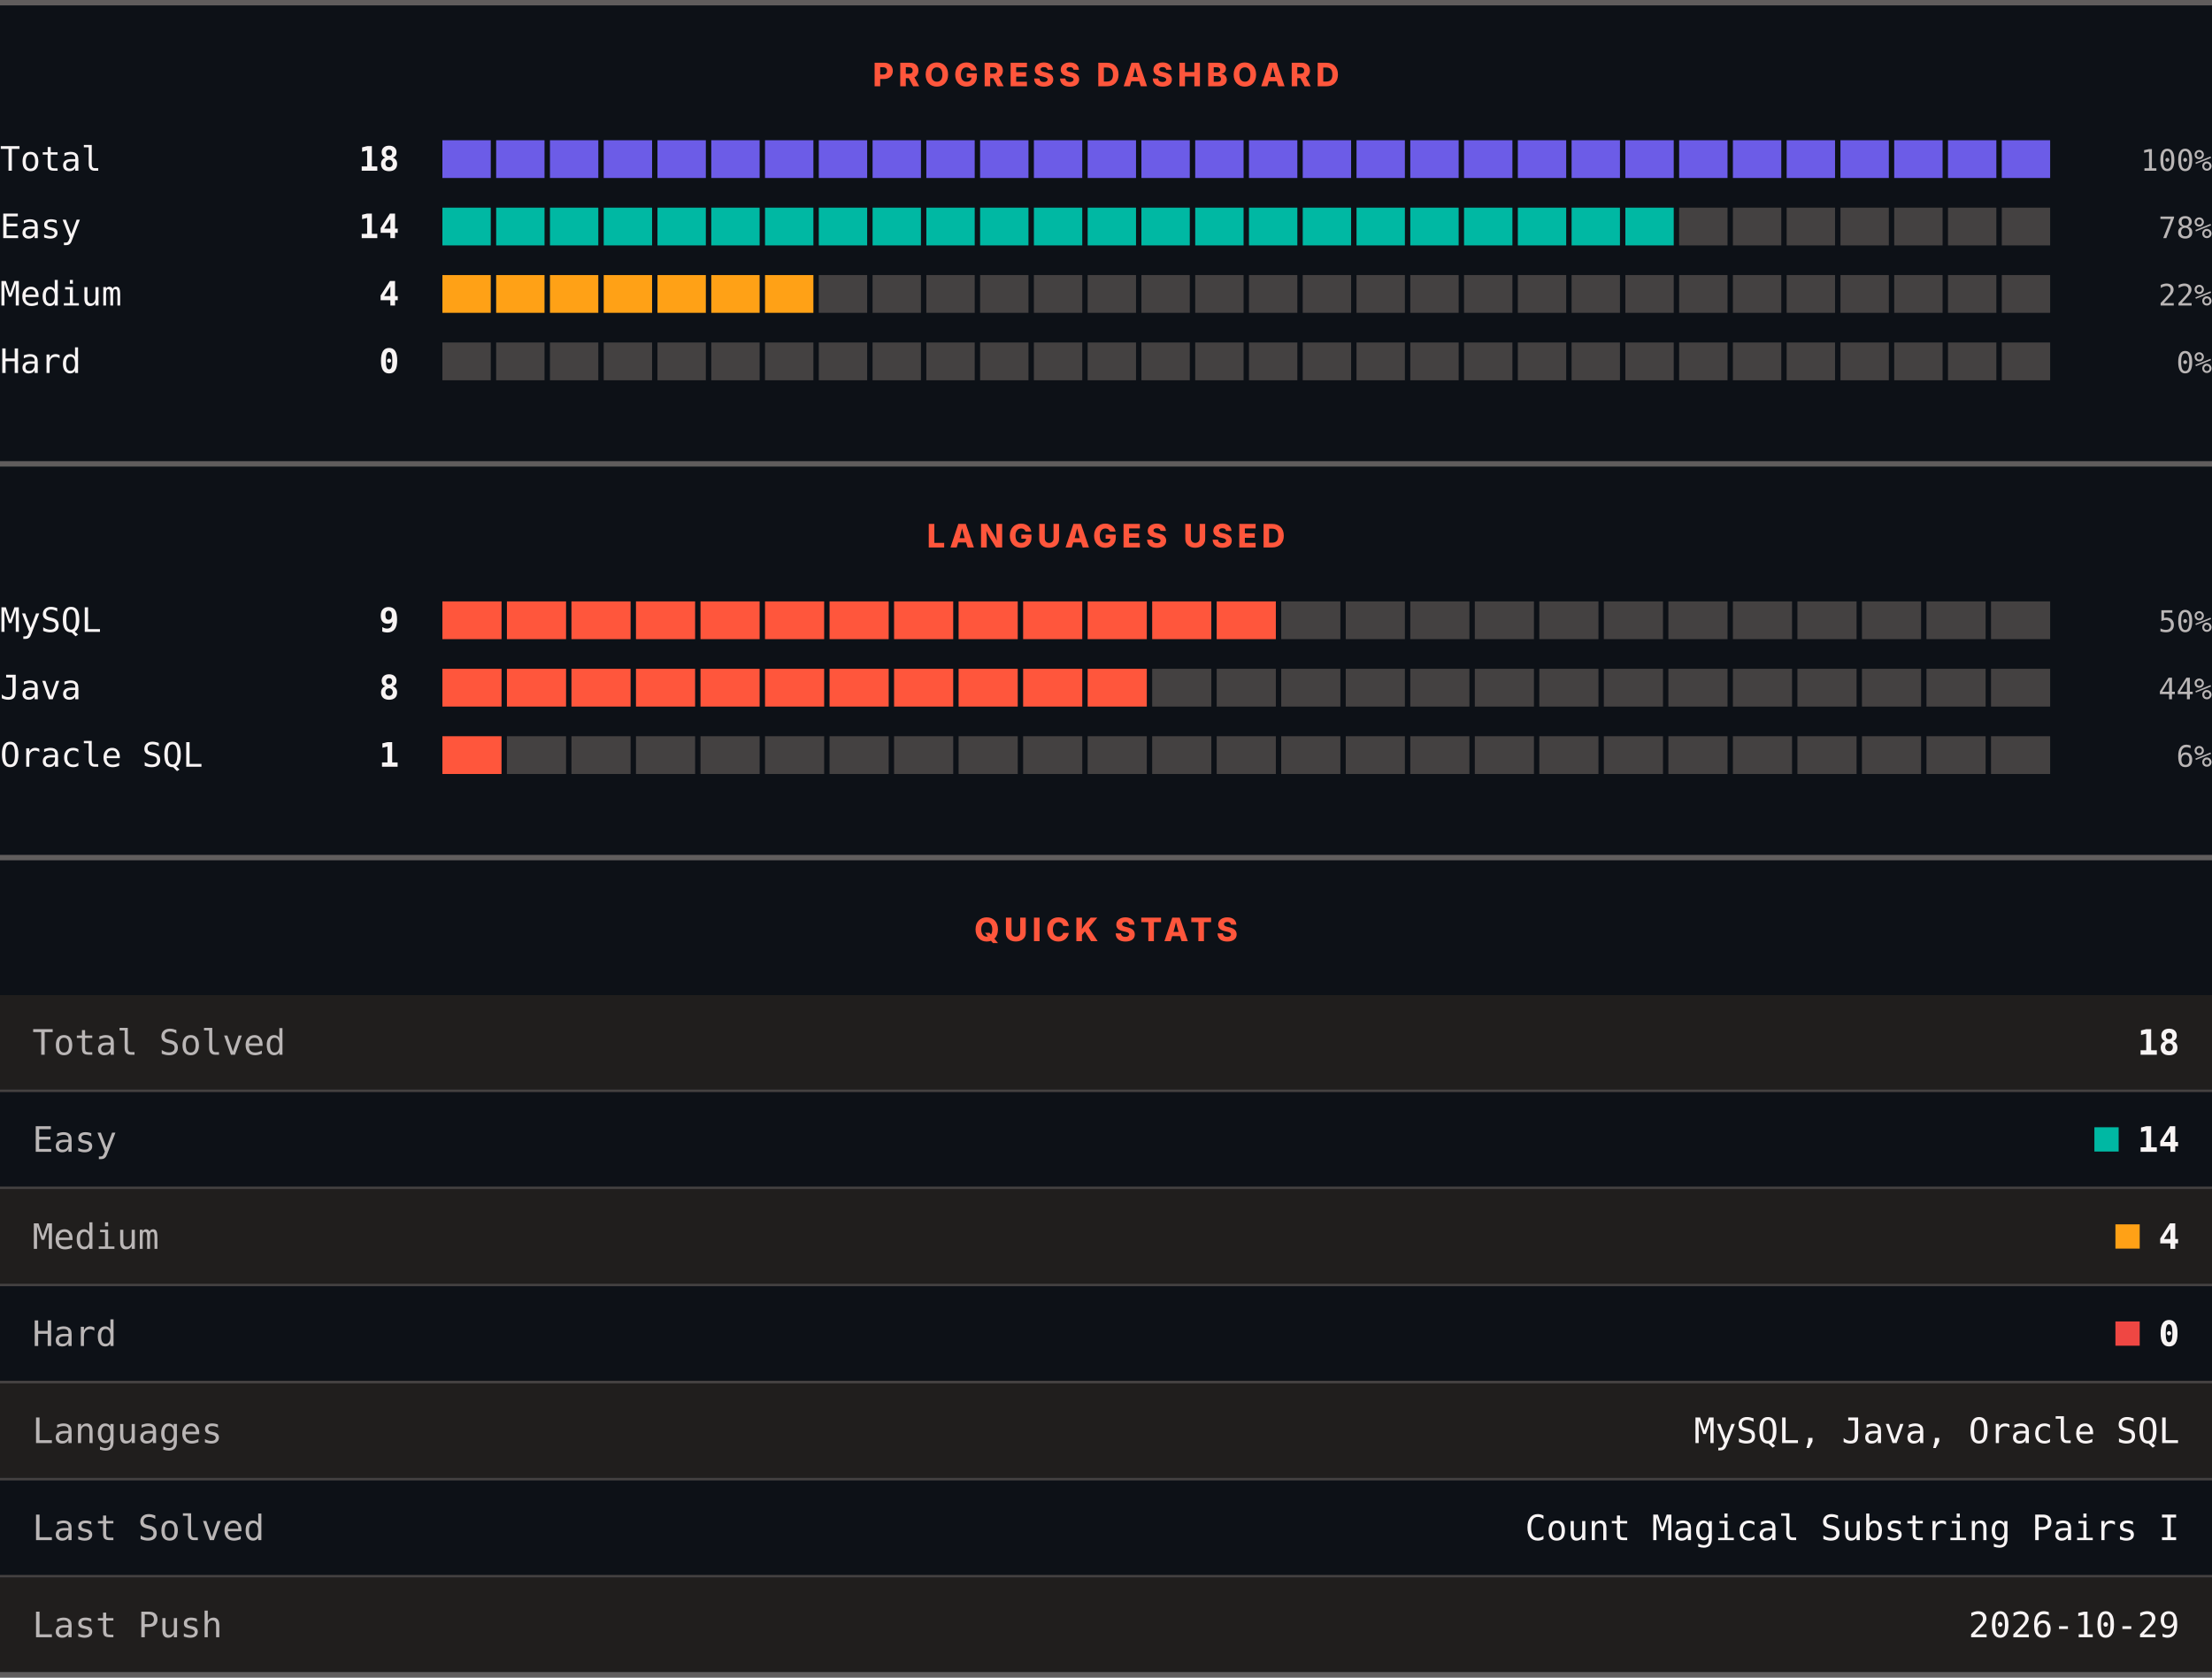
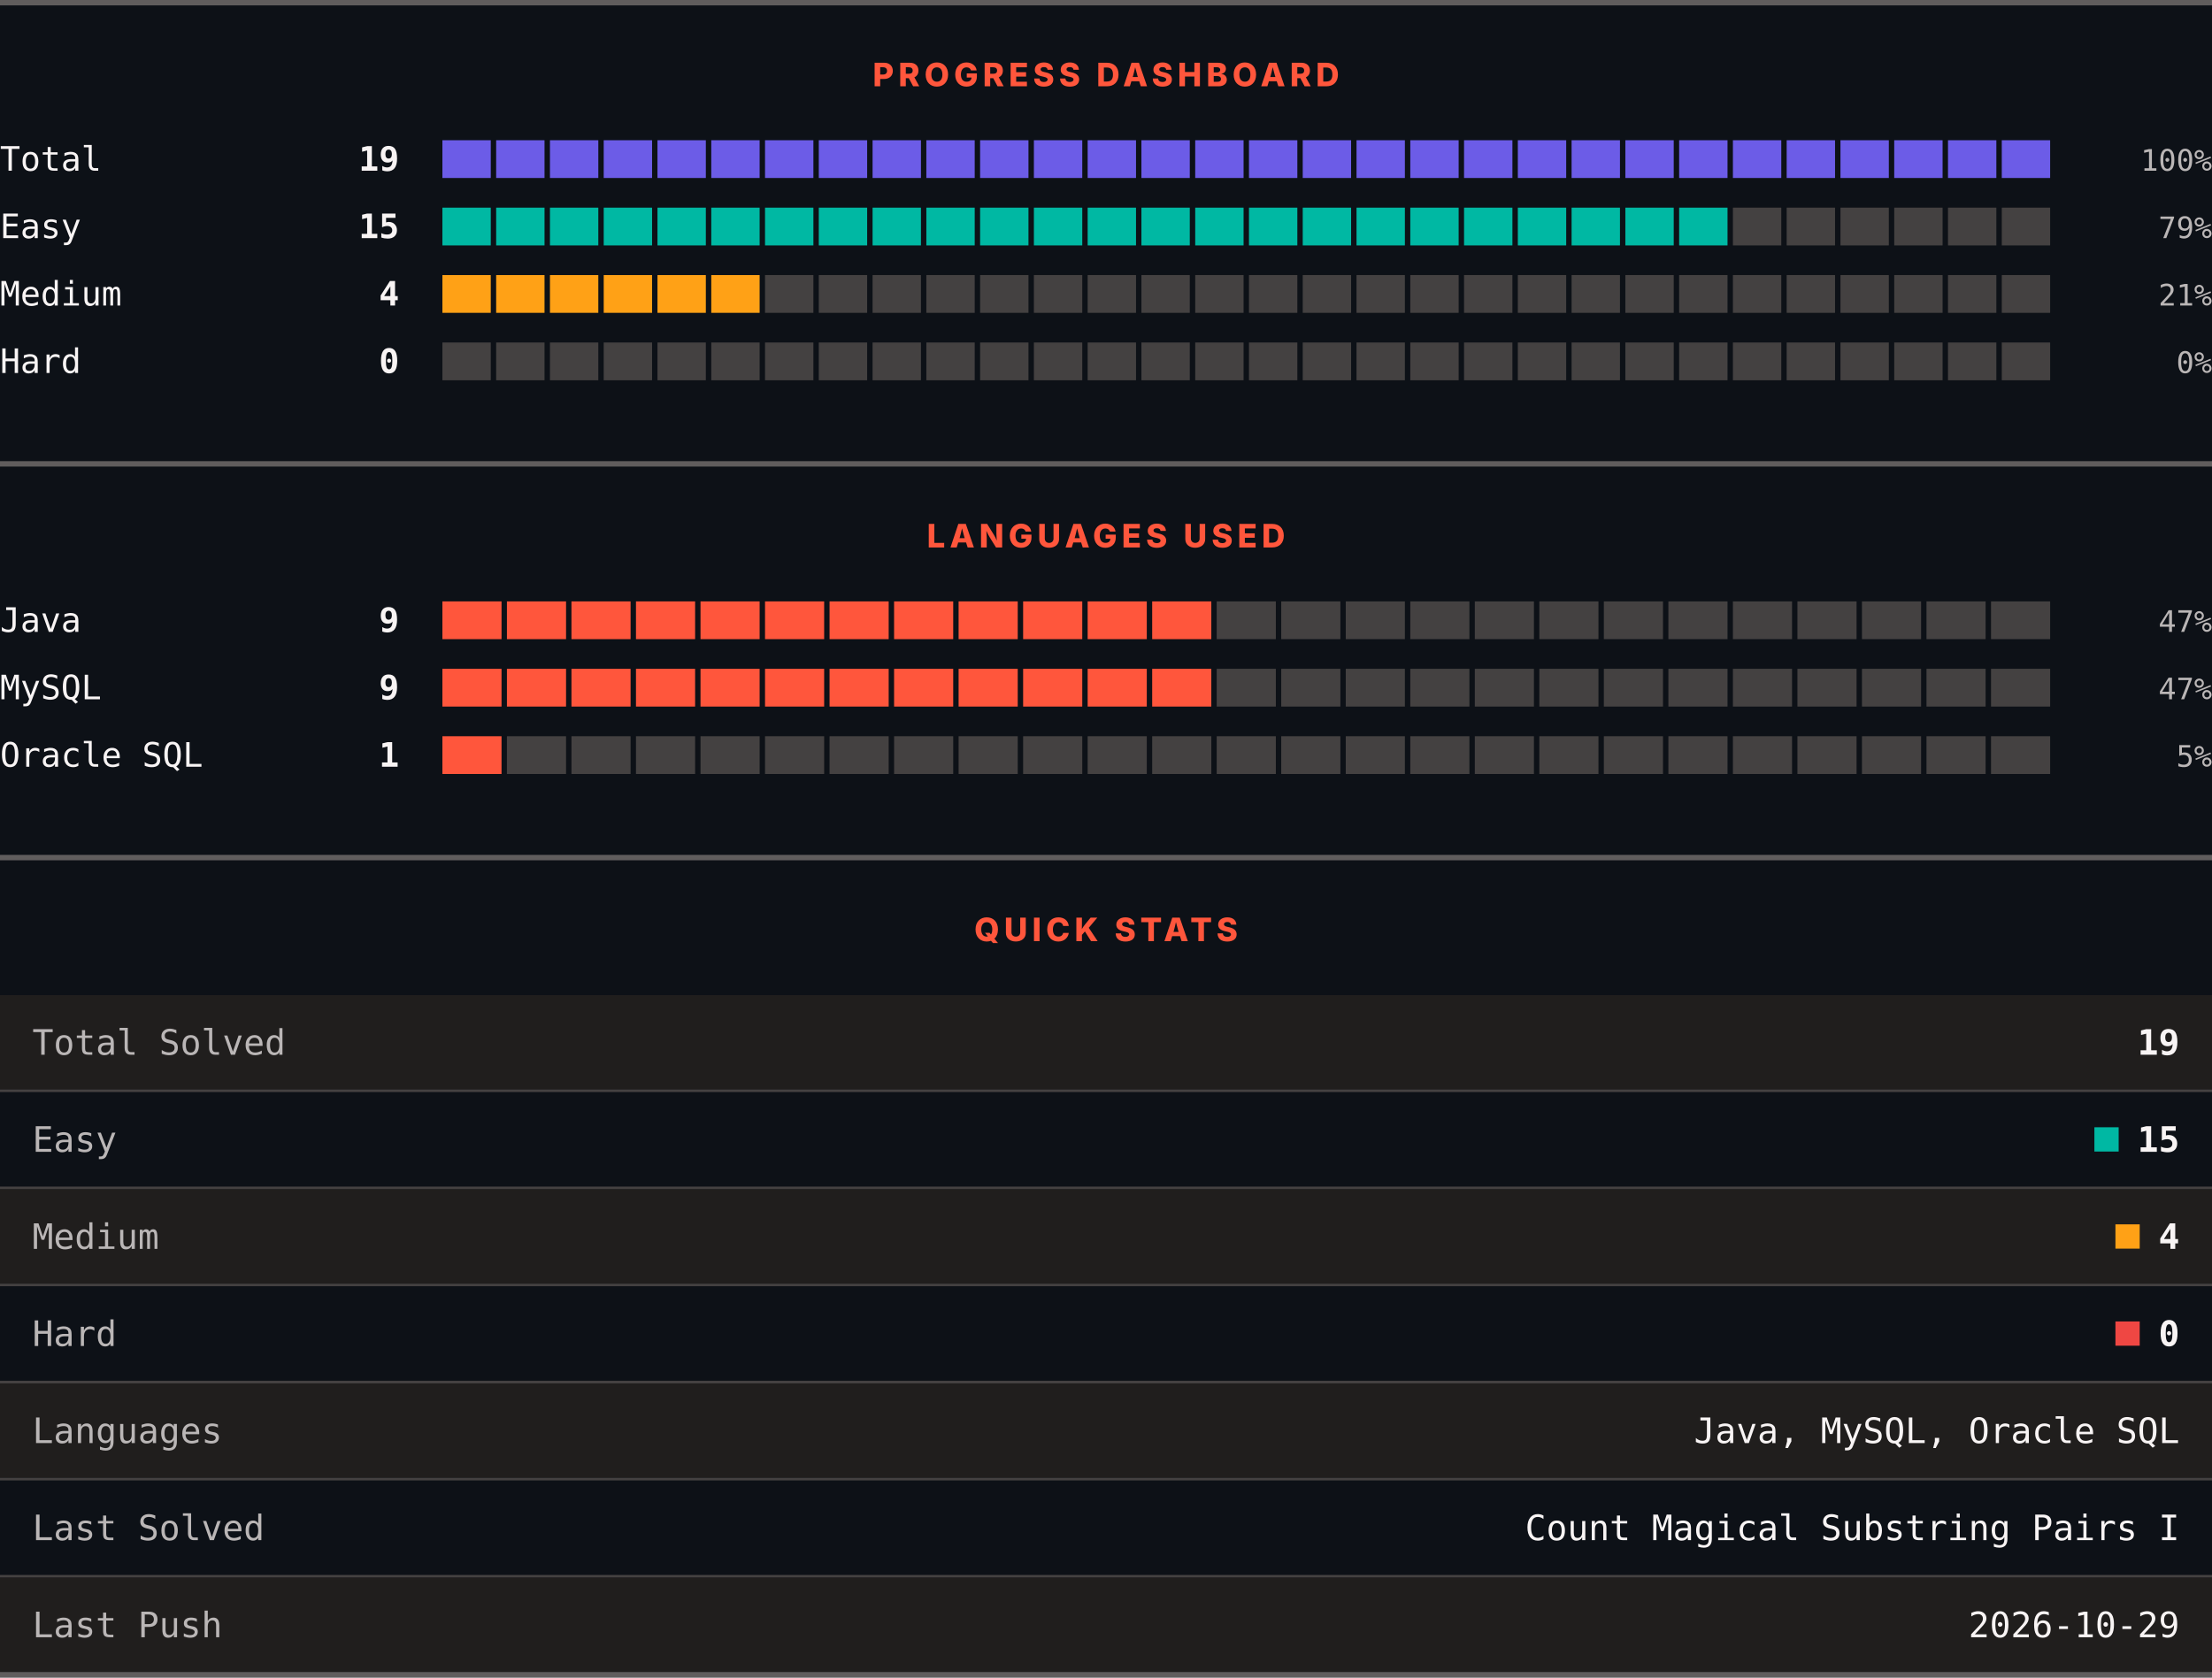
<svg xmlns="http://www.w3.org/2000/svg" width="820" height="622" viewBox="0 0 820 622" role="img" aria-label="LeetCode progress, languages and quick stats">
  <rect width="820" height="622" fill="#0d1117" />
  <rect x="0" y="0" width="820" height="2" fill="#605d5d" />
  <text x="410" y="32" text-anchor="middle" font-family="Archivo, system-ui, -apple-system, Segoe UI, sans-serif" font-size="12" font-weight="800" letter-spacing="1.68" fill="#ff563c">PROGRESS DASHBOARD</text>
  <text x="0" y="63.3" font-family="ui-monospace, SFMono-Regular, Menlo, Consolas, monospace" font-size="12.5" fill="#f8f4f4">Total</text>
-   <text x="148" y="63.3" text-anchor="end" font-family="ui-monospace, SFMono-Regular, Menlo, Consolas, monospace" font-size="12.5" font-weight="700" fill="#f8f4f4">18</text>
+   <text x="148" y="63.3" text-anchor="end" font-family="ui-monospace, SFMono-Regular, Menlo, Consolas, monospace" font-size="12.5" font-weight="700" fill="#f8f4f4">19</text>
  <rect x="164.00" y="52" width="17.93" height="14" fill="#6c5ce7" />
  <rect x="183.93" y="52" width="17.93" height="14" fill="#6c5ce7" />
  <rect x="203.87" y="52" width="17.93" height="14" fill="#6c5ce7" />
  <rect x="223.80" y="52" width="17.93" height="14" fill="#6c5ce7" />
  <rect x="243.73" y="52" width="17.93" height="14" fill="#6c5ce7" />
  <rect x="263.67" y="52" width="17.93" height="14" fill="#6c5ce7" />
  <rect x="283.60" y="52" width="17.93" height="14" fill="#6c5ce7" />
  <rect x="303.53" y="52" width="17.93" height="14" fill="#6c5ce7" />
  <rect x="323.47" y="52" width="17.93" height="14" fill="#6c5ce7" />
  <rect x="343.40" y="52" width="17.93" height="14" fill="#6c5ce7" />
  <rect x="363.33" y="52" width="17.93" height="14" fill="#6c5ce7" />
  <rect x="383.27" y="52" width="17.93" height="14" fill="#6c5ce7" />
  <rect x="403.20" y="52" width="17.93" height="14" fill="#6c5ce7" />
  <rect x="423.13" y="52" width="17.93" height="14" fill="#6c5ce7" />
  <rect x="443.07" y="52" width="17.93" height="14" fill="#6c5ce7" />
  <rect x="463.00" y="52" width="17.93" height="14" fill="#6c5ce7" />
  <rect x="482.93" y="52" width="17.93" height="14" fill="#6c5ce7" />
  <rect x="502.87" y="52" width="17.93" height="14" fill="#6c5ce7" />
  <rect x="522.80" y="52" width="17.93" height="14" fill="#6c5ce7" />
  <rect x="542.73" y="52" width="17.93" height="14" fill="#6c5ce7" />
  <rect x="562.67" y="52" width="17.93" height="14" fill="#6c5ce7" />
  <rect x="582.60" y="52" width="17.93" height="14" fill="#6c5ce7" />
  <rect x="602.53" y="52" width="17.93" height="14" fill="#6c5ce7" />
  <rect x="622.47" y="52" width="17.93" height="14" fill="#6c5ce7" />
  <rect x="642.40" y="52" width="17.93" height="14" fill="#6c5ce7" />
  <rect x="662.33" y="52" width="17.93" height="14" fill="#6c5ce7" />
  <rect x="682.27" y="52" width="17.93" height="14" fill="#6c5ce7" />
  <rect x="702.20" y="52" width="17.93" height="14" fill="#6c5ce7" />
  <rect x="722.13" y="52" width="17.93" height="14" fill="#6c5ce7" />
  <rect x="742.07" y="52" width="17.93" height="14" fill="#6c5ce7" />
  <text x="820" y="63.3" text-anchor="end" font-family="ui-monospace, SFMono-Regular, Menlo, Consolas, monospace" font-size="11" fill="#bab6b6">100%</text>
  <text x="0" y="88.3" font-family="ui-monospace, SFMono-Regular, Menlo, Consolas, monospace" font-size="12.5" fill="#f8f4f4">Easy</text>
-   <text x="148" y="88.3" text-anchor="end" font-family="ui-monospace, SFMono-Regular, Menlo, Consolas, monospace" font-size="12.5" font-weight="700" fill="#f8f4f4">14</text>
+   <text x="148" y="88.3" text-anchor="end" font-family="ui-monospace, SFMono-Regular, Menlo, Consolas, monospace" font-size="12.5" font-weight="700" fill="#f8f4f4">15</text>
  <rect x="164.00" y="77" width="17.93" height="14" fill="#00b8a3" />
  <rect x="183.93" y="77" width="17.93" height="14" fill="#00b8a3" />
  <rect x="203.87" y="77" width="17.93" height="14" fill="#00b8a3" />
  <rect x="223.80" y="77" width="17.93" height="14" fill="#00b8a3" />
  <rect x="243.73" y="77" width="17.93" height="14" fill="#00b8a3" />
  <rect x="263.67" y="77" width="17.93" height="14" fill="#00b8a3" />
  <rect x="283.60" y="77" width="17.93" height="14" fill="#00b8a3" />
  <rect x="303.53" y="77" width="17.93" height="14" fill="#00b8a3" />
  <rect x="323.47" y="77" width="17.93" height="14" fill="#00b8a3" />
  <rect x="343.40" y="77" width="17.93" height="14" fill="#00b8a3" />
  <rect x="363.33" y="77" width="17.93" height="14" fill="#00b8a3" />
  <rect x="383.27" y="77" width="17.93" height="14" fill="#00b8a3" />
  <rect x="403.20" y="77" width="17.93" height="14" fill="#00b8a3" />
  <rect x="423.13" y="77" width="17.93" height="14" fill="#00b8a3" />
  <rect x="443.07" y="77" width="17.93" height="14" fill="#00b8a3" />
  <rect x="463.00" y="77" width="17.93" height="14" fill="#00b8a3" />
  <rect x="482.93" y="77" width="17.93" height="14" fill="#00b8a3" />
  <rect x="502.87" y="77" width="17.93" height="14" fill="#00b8a3" />
  <rect x="522.80" y="77" width="17.93" height="14" fill="#00b8a3" />
  <rect x="542.73" y="77" width="17.93" height="14" fill="#00b8a3" />
  <rect x="562.67" y="77" width="17.93" height="14" fill="#00b8a3" />
  <rect x="582.60" y="77" width="17.93" height="14" fill="#00b8a3" />
  <rect x="602.53" y="77" width="17.93" height="14" fill="#00b8a3" />
-   <rect x="622.47" y="77" width="17.93" height="14" fill="#444141" />
+   <rect x="622.47" y="77" width="17.93" height="14" fill="#00b8a3" />
  <rect x="642.40" y="77" width="17.93" height="14" fill="#444141" />
  <rect x="662.33" y="77" width="17.93" height="14" fill="#444141" />
  <rect x="682.27" y="77" width="17.93" height="14" fill="#444141" />
  <rect x="702.20" y="77" width="17.93" height="14" fill="#444141" />
  <rect x="722.13" y="77" width="17.93" height="14" fill="#444141" />
  <rect x="742.07" y="77" width="17.93" height="14" fill="#444141" />
-   <text x="820" y="88.3" text-anchor="end" font-family="ui-monospace, SFMono-Regular, Menlo, Consolas, monospace" font-size="11" fill="#bab6b6">78%</text>
+   <text x="820" y="88.3" text-anchor="end" font-family="ui-monospace, SFMono-Regular, Menlo, Consolas, monospace" font-size="11" fill="#bab6b6">79%</text>
  <text x="0" y="113.3" font-family="ui-monospace, SFMono-Regular, Menlo, Consolas, monospace" font-size="12.5" fill="#f8f4f4">Medium</text>
  <text x="148" y="113.3" text-anchor="end" font-family="ui-monospace, SFMono-Regular, Menlo, Consolas, monospace" font-size="12.5" font-weight="700" fill="#f8f4f4">4</text>
  <rect x="164.00" y="102" width="17.93" height="14" fill="#ffa116" />
  <rect x="183.93" y="102" width="17.93" height="14" fill="#ffa116" />
  <rect x="203.87" y="102" width="17.93" height="14" fill="#ffa116" />
  <rect x="223.80" y="102" width="17.93" height="14" fill="#ffa116" />
  <rect x="243.73" y="102" width="17.93" height="14" fill="#ffa116" />
  <rect x="263.67" y="102" width="17.93" height="14" fill="#ffa116" />
-   <rect x="283.60" y="102" width="17.93" height="14" fill="#ffa116" />
+   <rect x="283.60" y="102" width="17.93" height="14" fill="#444141" />
  <rect x="303.53" y="102" width="17.93" height="14" fill="#444141" />
  <rect x="323.47" y="102" width="17.93" height="14" fill="#444141" />
  <rect x="343.40" y="102" width="17.93" height="14" fill="#444141" />
  <rect x="363.33" y="102" width="17.93" height="14" fill="#444141" />
  <rect x="383.27" y="102" width="17.93" height="14" fill="#444141" />
  <rect x="403.20" y="102" width="17.93" height="14" fill="#444141" />
  <rect x="423.13" y="102" width="17.93" height="14" fill="#444141" />
  <rect x="443.07" y="102" width="17.93" height="14" fill="#444141" />
  <rect x="463.00" y="102" width="17.93" height="14" fill="#444141" />
  <rect x="482.93" y="102" width="17.93" height="14" fill="#444141" />
  <rect x="502.87" y="102" width="17.93" height="14" fill="#444141" />
  <rect x="522.80" y="102" width="17.93" height="14" fill="#444141" />
  <rect x="542.73" y="102" width="17.93" height="14" fill="#444141" />
  <rect x="562.67" y="102" width="17.93" height="14" fill="#444141" />
  <rect x="582.60" y="102" width="17.93" height="14" fill="#444141" />
  <rect x="602.53" y="102" width="17.93" height="14" fill="#444141" />
  <rect x="622.47" y="102" width="17.93" height="14" fill="#444141" />
  <rect x="642.40" y="102" width="17.93" height="14" fill="#444141" />
  <rect x="662.33" y="102" width="17.93" height="14" fill="#444141" />
  <rect x="682.27" y="102" width="17.93" height="14" fill="#444141" />
  <rect x="702.20" y="102" width="17.93" height="14" fill="#444141" />
  <rect x="722.13" y="102" width="17.93" height="14" fill="#444141" />
  <rect x="742.07" y="102" width="17.93" height="14" fill="#444141" />
-   <text x="820" y="113.3" text-anchor="end" font-family="ui-monospace, SFMono-Regular, Menlo, Consolas, monospace" font-size="11" fill="#bab6b6">22%</text>
+   <text x="820" y="113.3" text-anchor="end" font-family="ui-monospace, SFMono-Regular, Menlo, Consolas, monospace" font-size="11" fill="#bab6b6">21%</text>
  <text x="0" y="138.3" font-family="ui-monospace, SFMono-Regular, Menlo, Consolas, monospace" font-size="12.5" fill="#f8f4f4">Hard</text>
  <text x="148" y="138.3" text-anchor="end" font-family="ui-monospace, SFMono-Regular, Menlo, Consolas, monospace" font-size="12.5" font-weight="700" fill="#f8f4f4">0</text>
  <rect x="164.00" y="127" width="17.93" height="14" fill="#444141" />
  <rect x="183.93" y="127" width="17.93" height="14" fill="#444141" />
  <rect x="203.87" y="127" width="17.93" height="14" fill="#444141" />
  <rect x="223.80" y="127" width="17.93" height="14" fill="#444141" />
  <rect x="243.73" y="127" width="17.93" height="14" fill="#444141" />
  <rect x="263.67" y="127" width="17.93" height="14" fill="#444141" />
  <rect x="283.60" y="127" width="17.93" height="14" fill="#444141" />
  <rect x="303.53" y="127" width="17.93" height="14" fill="#444141" />
  <rect x="323.47" y="127" width="17.93" height="14" fill="#444141" />
  <rect x="343.40" y="127" width="17.93" height="14" fill="#444141" />
  <rect x="363.33" y="127" width="17.93" height="14" fill="#444141" />
  <rect x="383.27" y="127" width="17.93" height="14" fill="#444141" />
  <rect x="403.20" y="127" width="17.93" height="14" fill="#444141" />
  <rect x="423.13" y="127" width="17.93" height="14" fill="#444141" />
  <rect x="443.07" y="127" width="17.93" height="14" fill="#444141" />
  <rect x="463.00" y="127" width="17.93" height="14" fill="#444141" />
  <rect x="482.93" y="127" width="17.93" height="14" fill="#444141" />
  <rect x="502.87" y="127" width="17.93" height="14" fill="#444141" />
  <rect x="522.80" y="127" width="17.93" height="14" fill="#444141" />
  <rect x="542.73" y="127" width="17.93" height="14" fill="#444141" />
  <rect x="562.67" y="127" width="17.93" height="14" fill="#444141" />
  <rect x="582.60" y="127" width="17.93" height="14" fill="#444141" />
  <rect x="602.53" y="127" width="17.93" height="14" fill="#444141" />
  <rect x="622.47" y="127" width="17.93" height="14" fill="#444141" />
  <rect x="642.40" y="127" width="17.93" height="14" fill="#444141" />
  <rect x="662.33" y="127" width="17.93" height="14" fill="#444141" />
  <rect x="682.27" y="127" width="17.93" height="14" fill="#444141" />
  <rect x="702.20" y="127" width="17.93" height="14" fill="#444141" />
  <rect x="722.13" y="127" width="17.93" height="14" fill="#444141" />
  <rect x="742.07" y="127" width="17.93" height="14" fill="#444141" />
  <text x="820" y="138.3" text-anchor="end" font-family="ui-monospace, SFMono-Regular, Menlo, Consolas, monospace" font-size="11" fill="#bab6b6">0%</text>
  <rect x="0" y="171" width="820" height="2" fill="#605d5d" />
  <text x="410" y="203" text-anchor="middle" font-family="Archivo, system-ui, -apple-system, Segoe UI, sans-serif" font-size="12" font-weight="800" letter-spacing="1.68" fill="#ff563c">LANGUAGES USED</text>
-   <text x="0" y="234.3" font-family="ui-monospace, SFMono-Regular, Menlo, Consolas, monospace" font-size="12.5" fill="#f8f4f4">MySQL</text>
+   <text x="0" y="234.3" font-family="ui-monospace, SFMono-Regular, Menlo, Consolas, monospace" font-size="12.5" fill="#f8f4f4">Java</text>
  <text x="148" y="234.3" text-anchor="end" font-family="ui-monospace, SFMono-Regular, Menlo, Consolas, monospace" font-size="12.5" font-weight="700" fill="#f8f4f4">9</text>
  <rect x="164.00" y="223" width="21.92" height="14" fill="#ff563c" />
  <rect x="187.92" y="223" width="21.92" height="14" fill="#ff563c" />
  <rect x="211.84" y="223" width="21.92" height="14" fill="#ff563c" />
  <rect x="235.76" y="223" width="21.92" height="14" fill="#ff563c" />
  <rect x="259.68" y="223" width="21.92" height="14" fill="#ff563c" />
  <rect x="283.60" y="223" width="21.92" height="14" fill="#ff563c" />
  <rect x="307.52" y="223" width="21.92" height="14" fill="#ff563c" />
  <rect x="331.44" y="223" width="21.92" height="14" fill="#ff563c" />
  <rect x="355.36" y="223" width="21.92" height="14" fill="#ff563c" />
  <rect x="379.28" y="223" width="21.92" height="14" fill="#ff563c" />
  <rect x="403.20" y="223" width="21.92" height="14" fill="#ff563c" />
  <rect x="427.12" y="223" width="21.92" height="14" fill="#ff563c" />
-   <rect x="451.04" y="223" width="21.92" height="14" fill="#ff563c" />
+   <rect x="451.04" y="223" width="21.92" height="14" fill="#444141" />
  <rect x="474.96" y="223" width="21.92" height="14" fill="#444141" />
  <rect x="498.88" y="223" width="21.92" height="14" fill="#444141" />
  <rect x="522.80" y="223" width="21.92" height="14" fill="#444141" />
  <rect x="546.72" y="223" width="21.92" height="14" fill="#444141" />
  <rect x="570.64" y="223" width="21.92" height="14" fill="#444141" />
  <rect x="594.56" y="223" width="21.92" height="14" fill="#444141" />
  <rect x="618.48" y="223" width="21.92" height="14" fill="#444141" />
  <rect x="642.40" y="223" width="21.92" height="14" fill="#444141" />
  <rect x="666.32" y="223" width="21.92" height="14" fill="#444141" />
  <rect x="690.24" y="223" width="21.92" height="14" fill="#444141" />
  <rect x="714.16" y="223" width="21.92" height="14" fill="#444141" />
  <rect x="738.08" y="223" width="21.92" height="14" fill="#444141" />
-   <text x="820" y="234.3" text-anchor="end" font-family="ui-monospace, SFMono-Regular, Menlo, Consolas, monospace" font-size="11" fill="#bab6b6">50%</text>
-   <text x="0" y="259.3" font-family="ui-monospace, SFMono-Regular, Menlo, Consolas, monospace" font-size="12.5" fill="#f8f4f4">Java</text>
-   <text x="148" y="259.3" text-anchor="end" font-family="ui-monospace, SFMono-Regular, Menlo, Consolas, monospace" font-size="12.5" font-weight="700" fill="#f8f4f4">8</text>
+   <text x="820" y="234.3" text-anchor="end" font-family="ui-monospace, SFMono-Regular, Menlo, Consolas, monospace" font-size="11" fill="#bab6b6">47%</text>
+   <text x="0" y="259.3" font-family="ui-monospace, SFMono-Regular, Menlo, Consolas, monospace" font-size="12.5" fill="#f8f4f4">MySQL</text>
+   <text x="148" y="259.3" text-anchor="end" font-family="ui-monospace, SFMono-Regular, Menlo, Consolas, monospace" font-size="12.5" font-weight="700" fill="#f8f4f4">9</text>
  <rect x="164.00" y="248" width="21.92" height="14" fill="#ff563c" />
  <rect x="187.92" y="248" width="21.92" height="14" fill="#ff563c" />
  <rect x="211.84" y="248" width="21.92" height="14" fill="#ff563c" />
  <rect x="235.76" y="248" width="21.92" height="14" fill="#ff563c" />
  <rect x="259.68" y="248" width="21.92" height="14" fill="#ff563c" />
  <rect x="283.60" y="248" width="21.92" height="14" fill="#ff563c" />
  <rect x="307.52" y="248" width="21.92" height="14" fill="#ff563c" />
  <rect x="331.44" y="248" width="21.92" height="14" fill="#ff563c" />
  <rect x="355.36" y="248" width="21.92" height="14" fill="#ff563c" />
  <rect x="379.28" y="248" width="21.92" height="14" fill="#ff563c" />
  <rect x="403.20" y="248" width="21.92" height="14" fill="#ff563c" />
-   <rect x="427.12" y="248" width="21.92" height="14" fill="#444141" />
+   <rect x="427.12" y="248" width="21.92" height="14" fill="#ff563c" />
  <rect x="451.04" y="248" width="21.92" height="14" fill="#444141" />
  <rect x="474.96" y="248" width="21.92" height="14" fill="#444141" />
  <rect x="498.88" y="248" width="21.92" height="14" fill="#444141" />
  <rect x="522.80" y="248" width="21.92" height="14" fill="#444141" />
  <rect x="546.72" y="248" width="21.92" height="14" fill="#444141" />
  <rect x="570.64" y="248" width="21.92" height="14" fill="#444141" />
  <rect x="594.56" y="248" width="21.92" height="14" fill="#444141" />
  <rect x="618.48" y="248" width="21.92" height="14" fill="#444141" />
  <rect x="642.40" y="248" width="21.92" height="14" fill="#444141" />
  <rect x="666.32" y="248" width="21.92" height="14" fill="#444141" />
  <rect x="690.24" y="248" width="21.92" height="14" fill="#444141" />
  <rect x="714.16" y="248" width="21.92" height="14" fill="#444141" />
  <rect x="738.08" y="248" width="21.92" height="14" fill="#444141" />
-   <text x="820" y="259.3" text-anchor="end" font-family="ui-monospace, SFMono-Regular, Menlo, Consolas, monospace" font-size="11" fill="#bab6b6">44%</text>
+   <text x="820" y="259.3" text-anchor="end" font-family="ui-monospace, SFMono-Regular, Menlo, Consolas, monospace" font-size="11" fill="#bab6b6">47%</text>
  <text x="0" y="284.3" font-family="ui-monospace, SFMono-Regular, Menlo, Consolas, monospace" font-size="12.5" fill="#f8f4f4">Oracle SQL</text>
  <text x="148" y="284.3" text-anchor="end" font-family="ui-monospace, SFMono-Regular, Menlo, Consolas, monospace" font-size="12.5" font-weight="700" fill="#f8f4f4">1</text>
  <rect x="164.00" y="273" width="21.92" height="14" fill="#ff563c" />
  <rect x="187.92" y="273" width="21.92" height="14" fill="#444141" />
  <rect x="211.84" y="273" width="21.92" height="14" fill="#444141" />
  <rect x="235.76" y="273" width="21.92" height="14" fill="#444141" />
  <rect x="259.68" y="273" width="21.92" height="14" fill="#444141" />
  <rect x="283.60" y="273" width="21.92" height="14" fill="#444141" />
  <rect x="307.52" y="273" width="21.92" height="14" fill="#444141" />
  <rect x="331.44" y="273" width="21.92" height="14" fill="#444141" />
  <rect x="355.36" y="273" width="21.92" height="14" fill="#444141" />
  <rect x="379.28" y="273" width="21.92" height="14" fill="#444141" />
  <rect x="403.20" y="273" width="21.92" height="14" fill="#444141" />
  <rect x="427.12" y="273" width="21.92" height="14" fill="#444141" />
  <rect x="451.04" y="273" width="21.92" height="14" fill="#444141" />
  <rect x="474.96" y="273" width="21.92" height="14" fill="#444141" />
  <rect x="498.88" y="273" width="21.92" height="14" fill="#444141" />
  <rect x="522.80" y="273" width="21.92" height="14" fill="#444141" />
  <rect x="546.72" y="273" width="21.92" height="14" fill="#444141" />
  <rect x="570.64" y="273" width="21.92" height="14" fill="#444141" />
  <rect x="594.56" y="273" width="21.92" height="14" fill="#444141" />
  <rect x="618.48" y="273" width="21.92" height="14" fill="#444141" />
  <rect x="642.40" y="273" width="21.92" height="14" fill="#444141" />
  <rect x="666.32" y="273" width="21.92" height="14" fill="#444141" />
  <rect x="690.24" y="273" width="21.92" height="14" fill="#444141" />
  <rect x="714.16" y="273" width="21.92" height="14" fill="#444141" />
  <rect x="738.08" y="273" width="21.92" height="14" fill="#444141" />
-   <text x="820" y="284.3" text-anchor="end" font-family="ui-monospace, SFMono-Regular, Menlo, Consolas, monospace" font-size="11" fill="#bab6b6">6%</text>
+   <text x="820" y="284.3" text-anchor="end" font-family="ui-monospace, SFMono-Regular, Menlo, Consolas, monospace" font-size="11" fill="#bab6b6">5%</text>
  <rect x="0" y="317" width="820" height="2" fill="#605d5d" />
  <text x="410" y="349" text-anchor="middle" font-family="Archivo, system-ui, -apple-system, Segoe UI, sans-serif" font-size="12" font-weight="800" letter-spacing="1.68" fill="#ff563c">QUICK STATS</text>
  <rect x="0" y="369" width="820" height="35" fill="#201e1d" />
  <text x="12" y="391.1" font-family="ui-monospace, SFMono-Regular, Menlo, Consolas, monospace" font-size="13" fill="#bab6b6">Total Solved</text>
-   <text x="808" y="391.1" text-anchor="end" font-family="ui-monospace, SFMono-Regular, Menlo, Consolas, monospace" font-size="13" font-weight="700" fill="#f8f4f4">18</text>
+   <text x="808" y="391.1" text-anchor="end" font-family="ui-monospace, SFMono-Regular, Menlo, Consolas, monospace" font-size="13" font-weight="700" fill="#f8f4f4">19</text>
  <rect x="0" y="404" width="820" height="1" fill="#444141" />
  <rect x="0" y="405" width="820" height="35" fill="#0d1117" />
  <text x="12" y="427.1" font-family="ui-monospace, SFMono-Regular, Menlo, Consolas, monospace" font-size="13" fill="#bab6b6">Easy</text>
  <rect x="776.4" y="418" width="9" height="9" fill="#00b8a3" />
-   <text x="808" y="427.1" text-anchor="end" font-family="ui-monospace, SFMono-Regular, Menlo, Consolas, monospace" font-size="13" font-weight="700" fill="#f8f4f4">14</text>
+   <text x="808" y="427.1" text-anchor="end" font-family="ui-monospace, SFMono-Regular, Menlo, Consolas, monospace" font-size="13" font-weight="700" fill="#f8f4f4">15</text>
  <rect x="0" y="440" width="820" height="1" fill="#444141" />
  <rect x="0" y="441" width="820" height="35" fill="#201e1d" />
  <text x="12" y="463.1" font-family="ui-monospace, SFMono-Regular, Menlo, Consolas, monospace" font-size="13" fill="#bab6b6">Medium</text>
  <rect x="784.2" y="454" width="9" height="9" fill="#ffa116" />
  <text x="808" y="463.1" text-anchor="end" font-family="ui-monospace, SFMono-Regular, Menlo, Consolas, monospace" font-size="13" font-weight="700" fill="#f8f4f4">4</text>
  <rect x="0" y="476" width="820" height="1" fill="#444141" />
  <rect x="0" y="477" width="820" height="35" fill="#0d1117" />
  <text x="12" y="499.1" font-family="ui-monospace, SFMono-Regular, Menlo, Consolas, monospace" font-size="13" fill="#bab6b6">Hard</text>
  <rect x="784.2" y="490" width="9" height="9" fill="#ef4743" />
  <text x="808" y="499.1" text-anchor="end" font-family="ui-monospace, SFMono-Regular, Menlo, Consolas, monospace" font-size="13" font-weight="700" fill="#f8f4f4">0</text>
  <rect x="0" y="512" width="820" height="1" fill="#444141" />
  <rect x="0" y="513" width="820" height="35" fill="#201e1d" />
  <text x="12" y="535.1" font-family="ui-monospace, SFMono-Regular, Menlo, Consolas, monospace" font-size="13" fill="#bab6b6">Languages</text>
-   <text x="808" y="535.1" text-anchor="end" font-family="ui-monospace, SFMono-Regular, Menlo, Consolas, monospace" font-size="13" fill="#f8f4f4">MySQL, Java, Oracle SQL</text>
+   <text x="808" y="535.1" text-anchor="end" font-family="ui-monospace, SFMono-Regular, Menlo, Consolas, monospace" font-size="13" fill="#f8f4f4">Java, MySQL, Oracle SQL</text>
  <rect x="0" y="548" width="820" height="1" fill="#444141" />
  <rect x="0" y="549" width="820" height="35" fill="#0d1117" />
  <text x="12" y="571.1" font-family="ui-monospace, SFMono-Regular, Menlo, Consolas, monospace" font-size="13" fill="#bab6b6">Last Solved</text>
  <text x="808" y="571.1" text-anchor="end" font-family="ui-monospace, SFMono-Regular, Menlo, Consolas, monospace" font-size="13" fill="#f8f4f4">Count Magical Substring Pairs I</text>
  <rect x="0" y="584" width="820" height="1" fill="#444141" />
  <rect x="0" y="585" width="820" height="35" fill="#201e1d" />
  <text x="12" y="607.1" font-family="ui-monospace, SFMono-Regular, Menlo, Consolas, monospace" font-size="13" fill="#bab6b6">Last Push</text>
  <text x="808" y="607.1" text-anchor="end" font-family="ui-monospace, SFMono-Regular, Menlo, Consolas, monospace" font-size="13" fill="#f8f4f4">2026-10-29</text>
  <rect x="0" y="620" width="820" height="2" fill="#605d5d" />
</svg>
